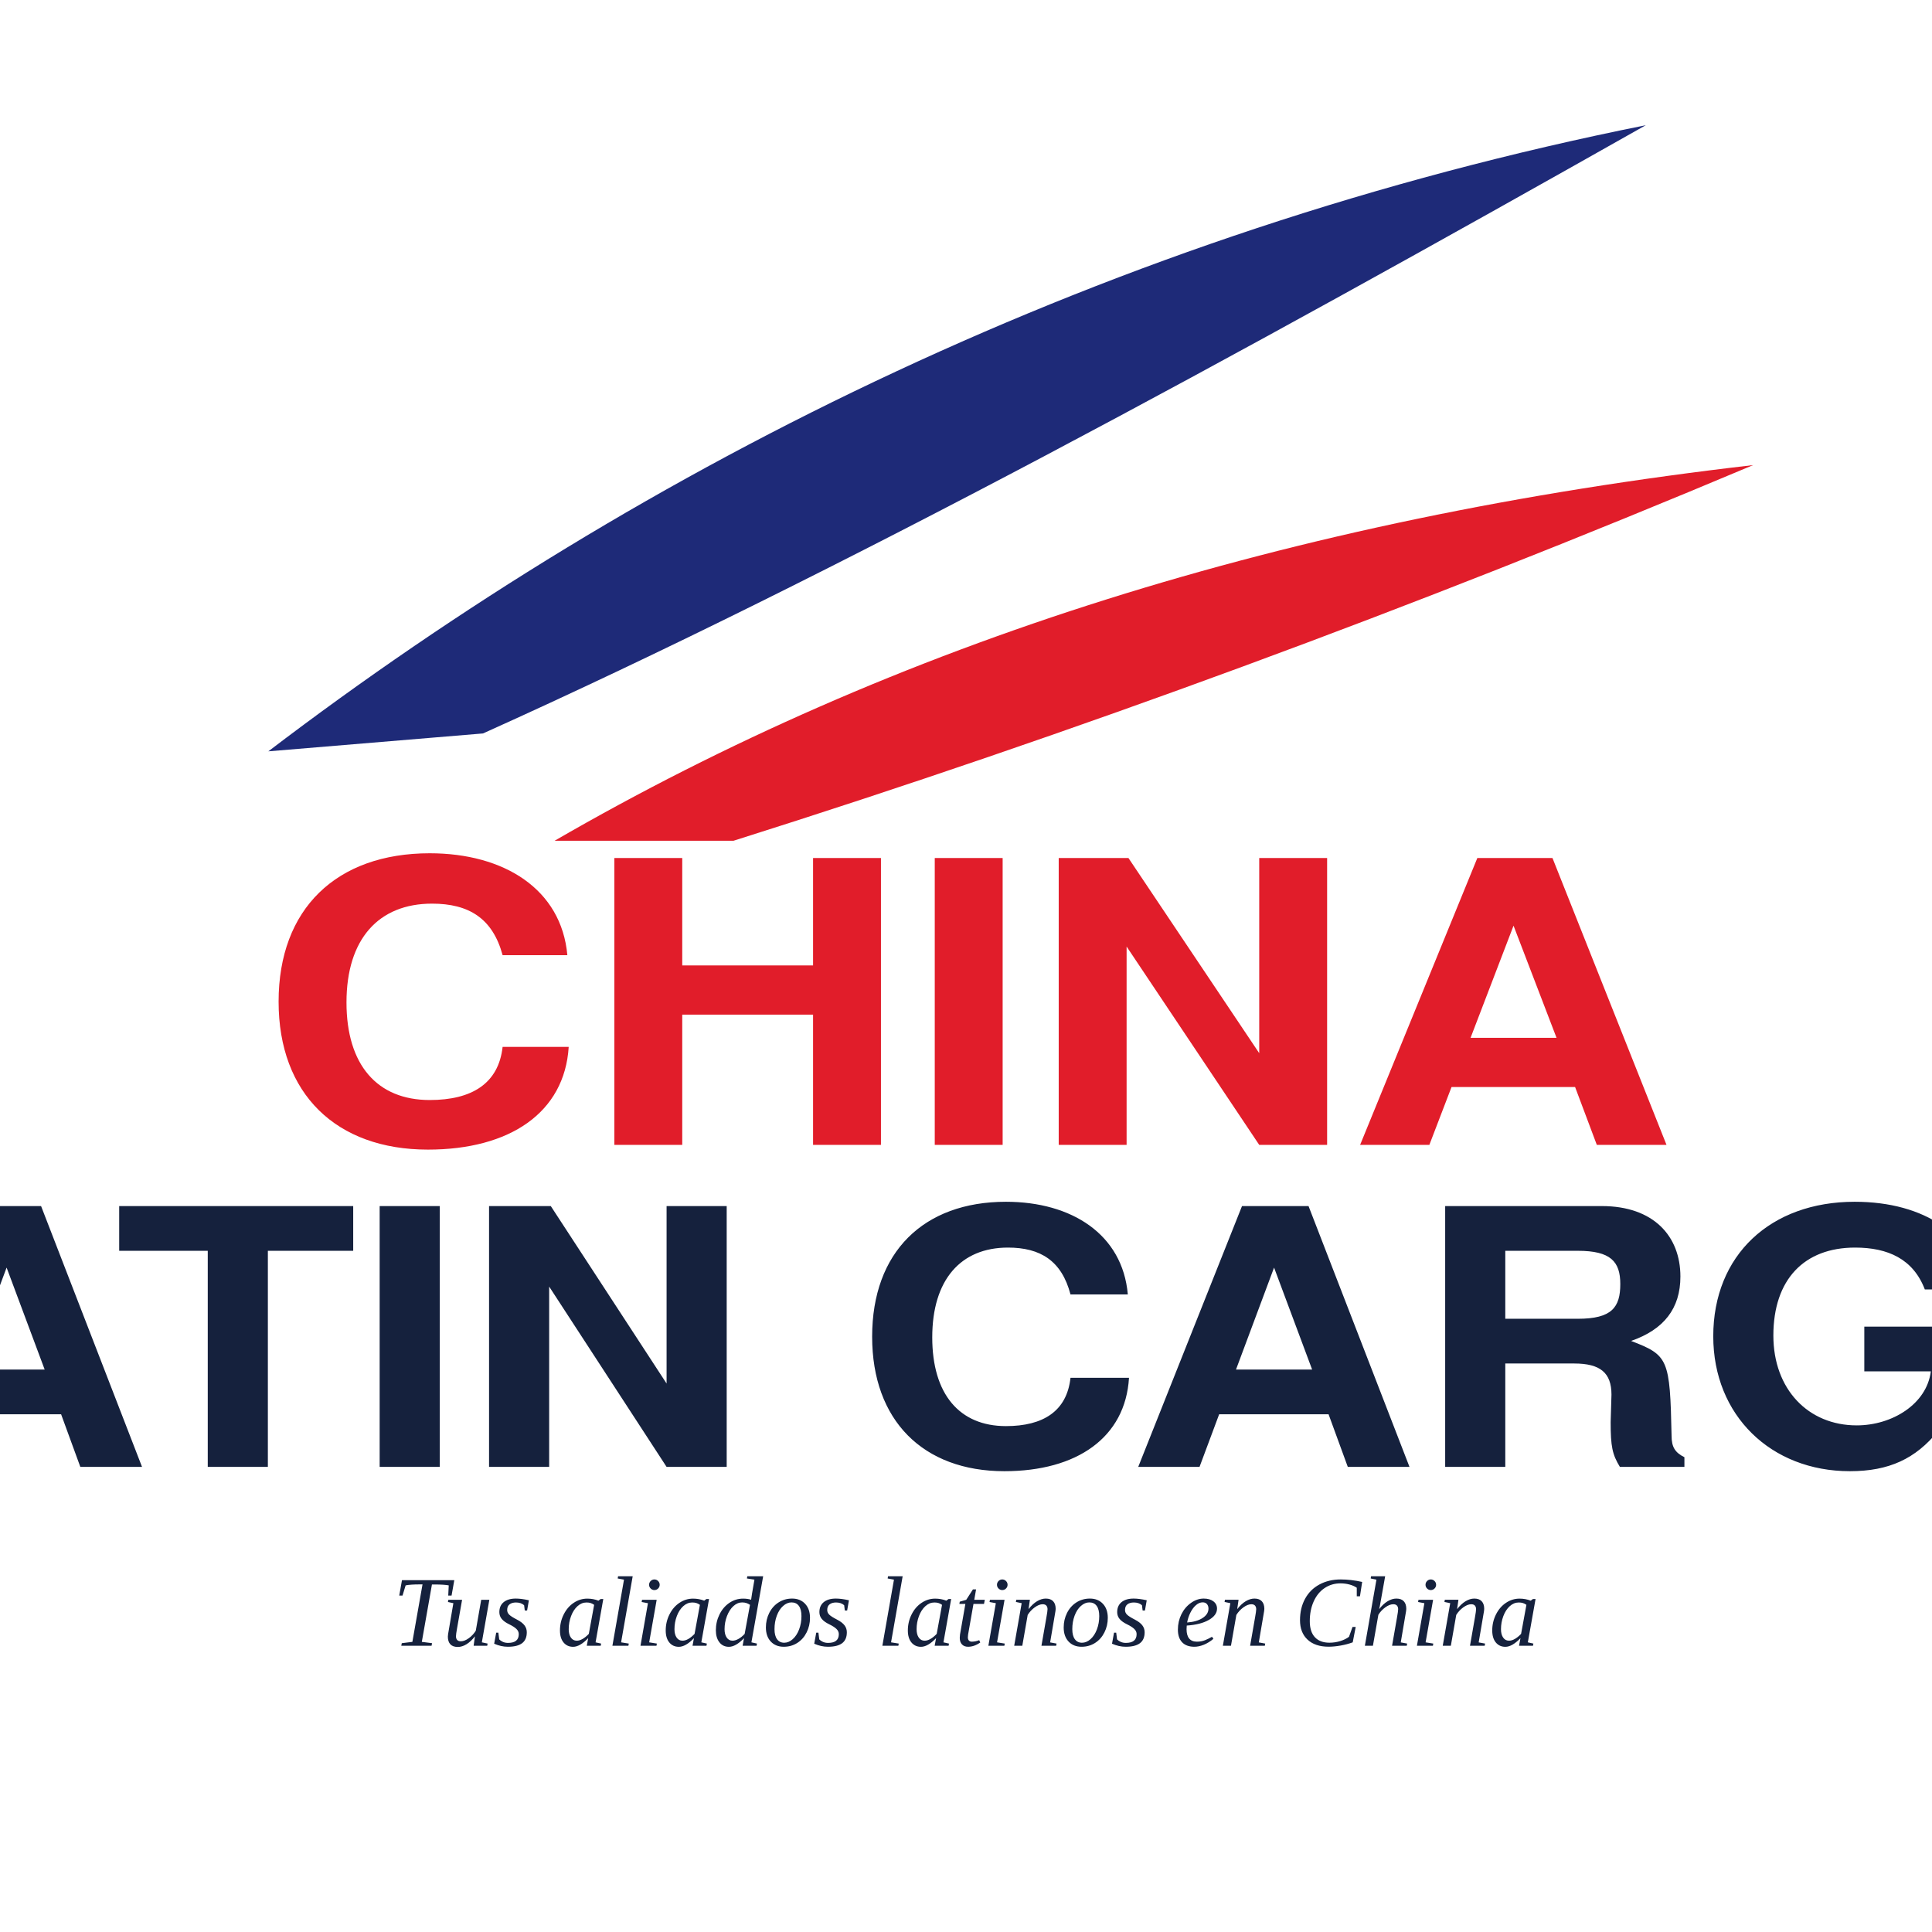
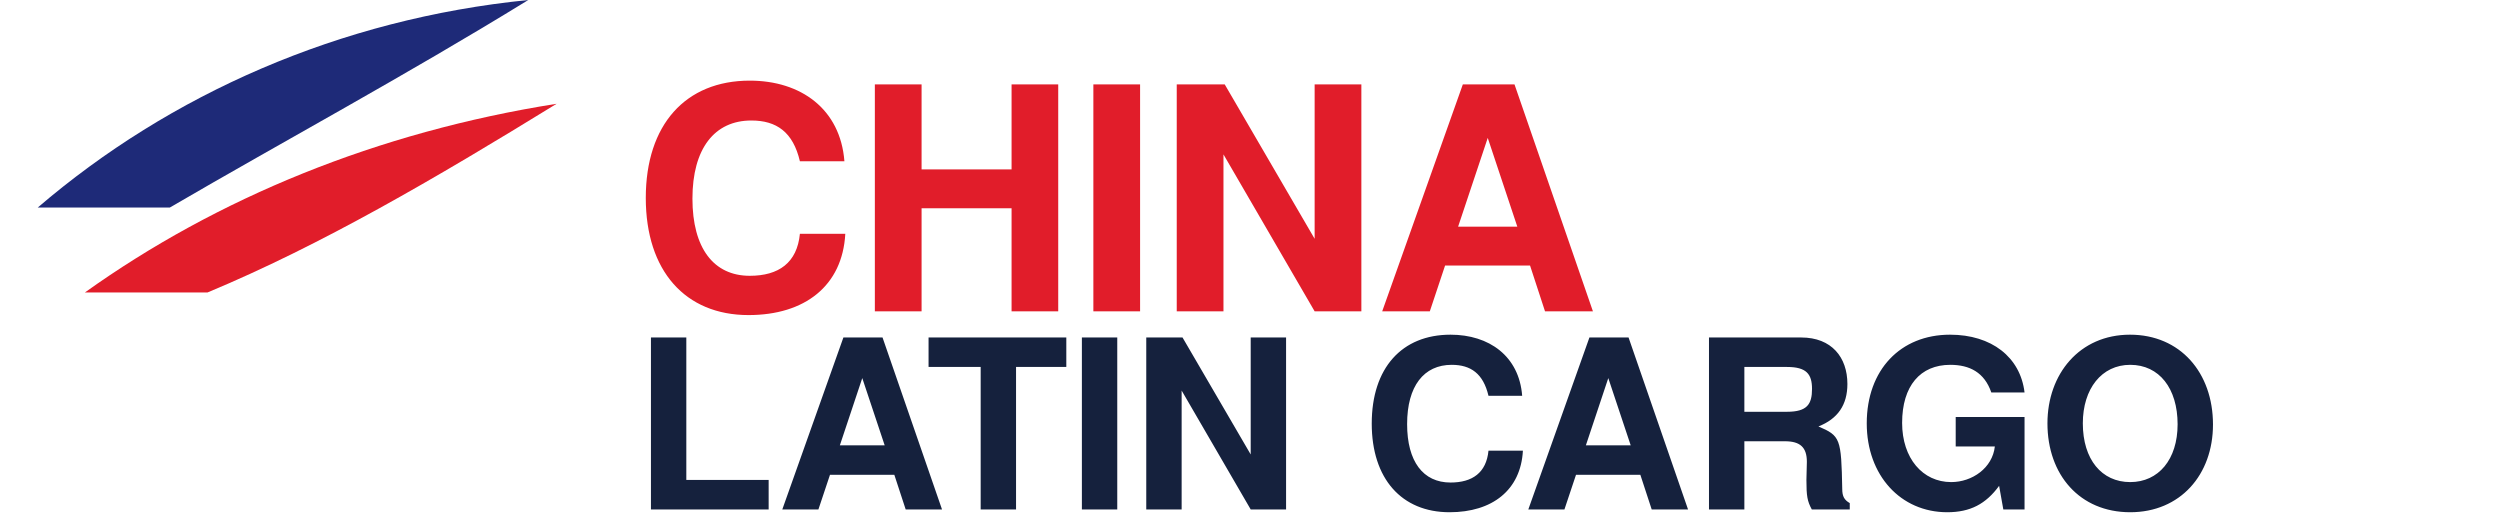
- <svg xmlns="http://www.w3.org/2000/svg" viewBox="0 0 1080 1080" role="img" aria-label="China Latin Cargo - Tus aliados latinos en China">
-   <defs>
-     <style>
-       .swoosh-blue { fill: #1E2A78; }
-       .swoosh-red  { fill: #E11D2A; }
-       .china       { fill: #E11D2A; }
-       .latin       { fill: #15213D; }
-       .tagline     { fill: #15213D; font-style: italic; }
-     </style>
-   </defs>
-   <path class="swoosh-blue" d="M150 420 C 360 260, 620 130, 920 70 C 690 200, 470 320, 270 410 Z" />
-   <path class="swoosh-red" d="M310 470 C 500 360, 720 290, 980 260 C 790 340, 600 410, 410 470 Z" />
-   <text x="540" y="640" text-anchor="middle" font-family="'Arial Black','Helvetica Neue',Impact,sans-serif" font-weight="900" font-size="220" font-stretch="condensed" letter-spacing="-2" class="china" transform="scale(1.15,1) translate(-70,0)">CHINA</text>
-   <text x="540" y="820" text-anchor="middle" font-family="'Arial Black','Helvetica Neue',Impact,sans-serif" font-weight="900" font-size="200" font-stretch="condensed" letter-spacing="-2" class="latin" transform="scale(1.12,1) translate(-58,0)">LATIN CARGO</text>
-   <text x="540" y="920" text-anchor="middle" font-family="Georgia,'Times New Roman',serif" font-size="56" class="tagline">Tus aliados latinos en China</text>
+ <svg xmlns="http://www.w3.org/2000/svg" viewBox="0 0 530 110" role="img" aria-label="China Latin Cargo - Tus aliados latinos en China">
+   <path fill="#1E2A78" d="M8 44 C 36 20, 72 4, 112 0 C 86 16, 60 30, 36 44 Z" />
+   <path fill="#E11D2A" d="M18 62 C 46 42, 80 28, 118 22 C 92 38, 68 52, 44 62 Z" />
+   <text x="134" y="66" font-family="'Arial Black','Helvetica Neue',Impact,sans-serif" font-weight="900" font-size="66" fill="#E11D2A" letter-spacing="-1">CHINA</text>
+   <text x="134" y="108" font-family="'Arial Black','Helvetica Neue',Impact,sans-serif" font-weight="900" font-size="50" fill="#15213D" letter-spacing="-0.5">LATIN CARGO</text>
</svg>
